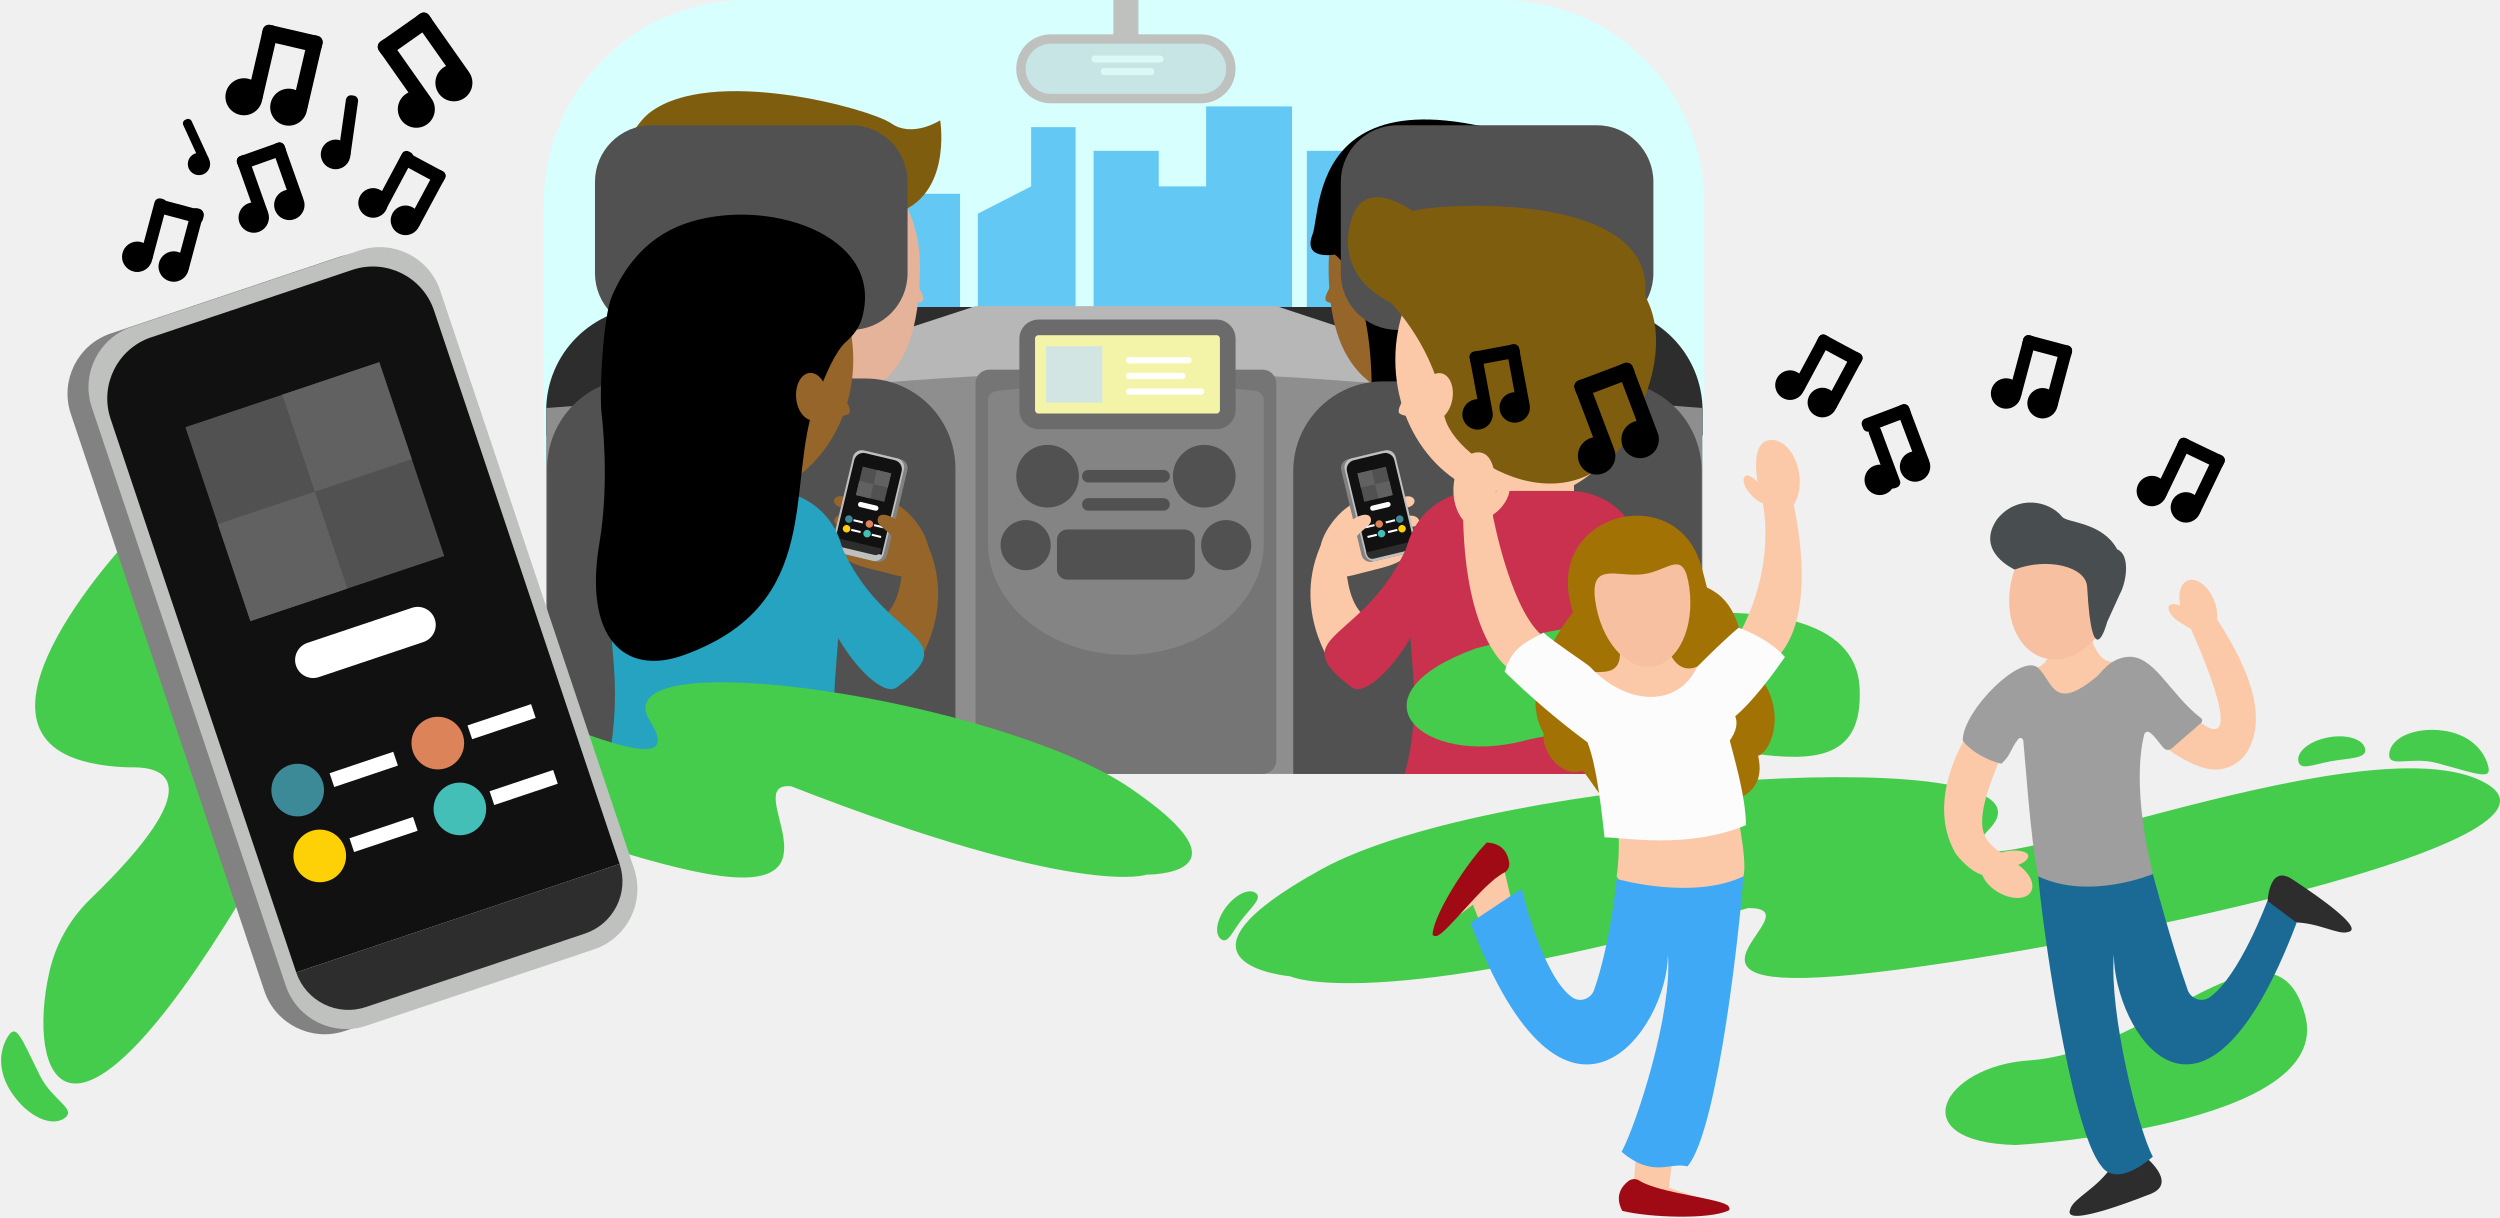
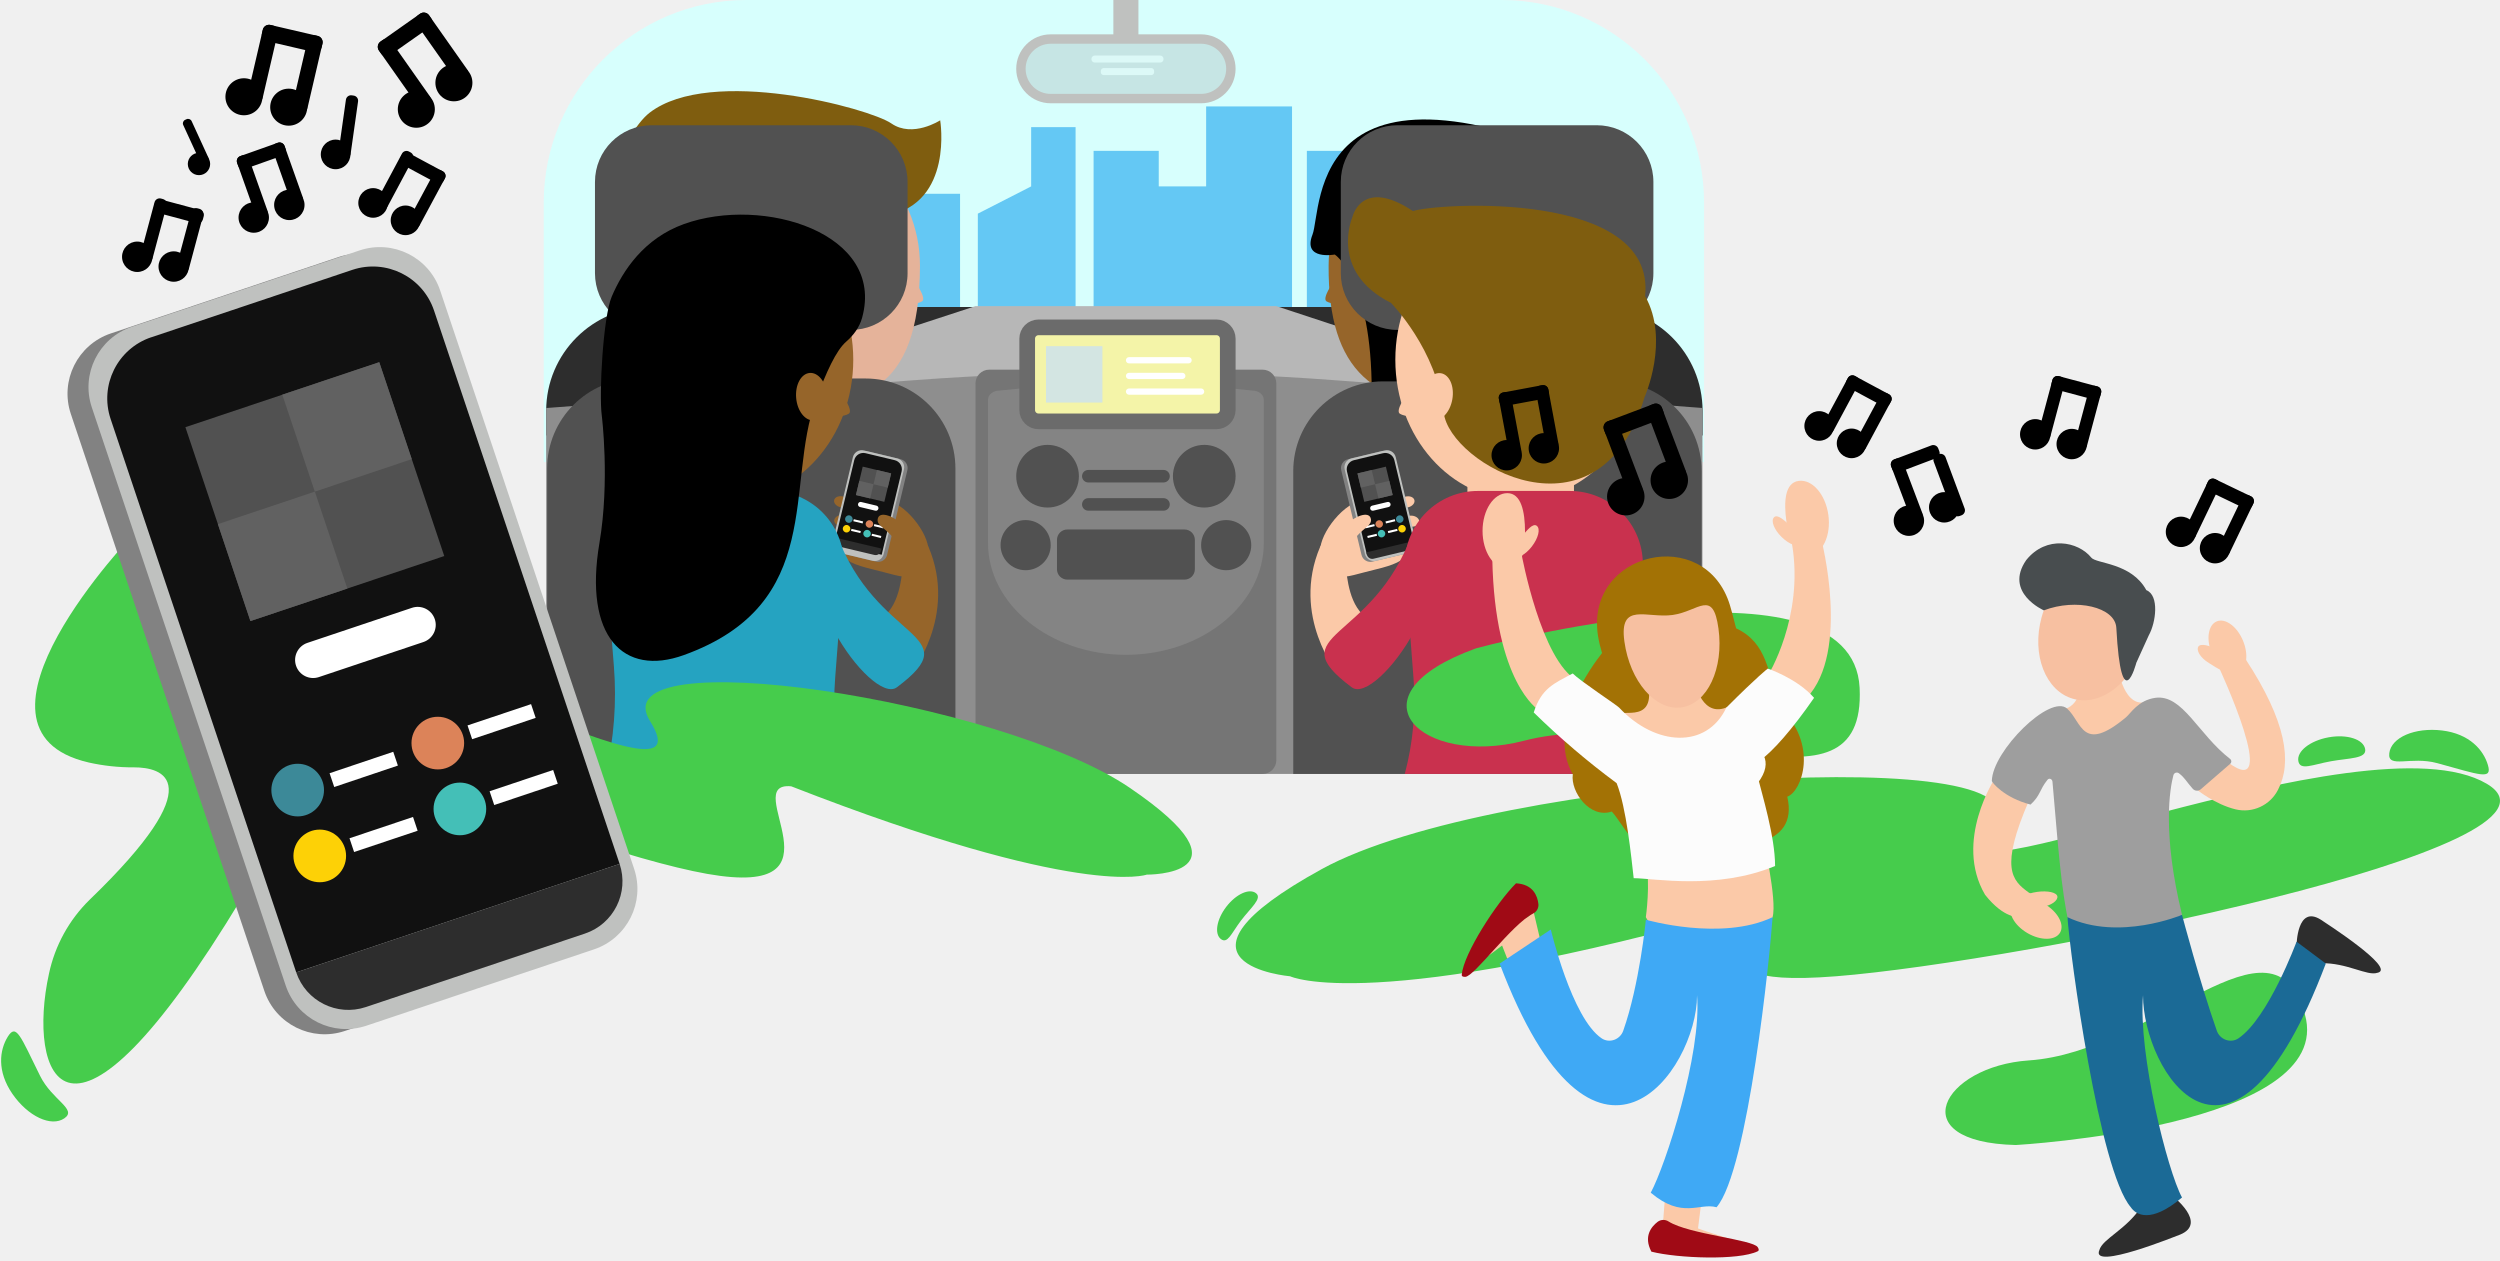
- <svg xmlns="http://www.w3.org/2000/svg" width="1715" height="835" viewBox="0 0 1715 835">
+ <svg xmlns="http://www.w3.org/2000/svg" width="1715" height="865" viewBox="0 0 1715 865">
  <defs>
    <style>.cls-1{fill:#46cc4c;}.cls-2{fill:#d7fffd;}.cls-3{fill:#bfc1bf;}.cls-4{fill:#c6e5e4;}.cls-5{fill:#dcf9f7;}.cls-6{fill:#64c8f4;}.cls-7{fill:#2d2d2d;}.cls-8{fill:#b7b7b7;}.cls-9{fill:#8e8e8e;}.cls-10{fill:#757575;}.cls-11{fill:#848484;}.cls-12{fill:#515151;}.cls-13{fill:#1c1c1c;}.cls-14{fill:#e5b39a;}.cls-15{fill:#7f5d0f;}.cls-16{fill:#96652a;}.cls-17{fill:#828282;}.cls-18{fill:#111;}.cls-19{fill:#3c8998;}.cls-20{fill:#fdd106;}.cls-21{fill:#fff;}.cls-22{fill:#dc8359;}.cls-23{fill:#44bfb7;}.cls-24{fill:#616161;}.cls-25{fill:#25a3c1;}.cls-26{fill:#fbc9a8;}.cls-27{fill:#c9314e;}.cls-28{fill:#f4f4a8;stroke:#6b6b6b;stroke-miterlimit:10;stroke-width:10.75px;}.cls-29{fill:#d3e5e2;}.cls-30{fill:#9e9e9e;}.cls-31{fill:#f7c0a1;}.cls-32{fill:#484d4f;}.cls-33{fill:#a37205;}.cls-34{fill:#3fa9f5;}.cls-35{fill:#fcfcfc;}.cls-36{fill:#1b6a96;}.cls-37{fill:#a00a15;}</style>
  </defs>
  <g id="Combined">
    <g id="Layer_42" data-name="Layer 42">
      <path class="cls-1" d="M248.17,431.8s12.75,26.51-82,183.72C44.26,817.61,18.63,735.92,33.59,668a100,100,0,0,1,27.89-50.77c85-82,49.64-90.84,30.32-90.83a137.3,137.3,0,0,1-30.92-3.32C-37.24,500.47,92,366,92,366" />
    </g>
    <g id="Layer_41" data-name="Layer 41">
      <path class="cls-2" d="M512.13,0h517.74A139.13,139.13,0,0,1,1169,139.13V317a0,0,0,0,1,0,0H373a0,0,0,0,1,0,0V139.13A139.13,139.13,0,0,1,512.13,0Z" />
      <rect class="cls-3" x="697.13" y="23.56" width="150.48" height="47.29" rx="23.65" />
      <rect class="cls-3" x="763.77" y="-0.08" width="17.2" height="47.29" />
      <rect class="cls-4" x="703.58" y="30.01" width="137.58" height="34.4" rx="17.2" />
      <rect class="cls-5" x="748.73" y="38.11" width="49.44" height="4.8" rx="2.27" />
      <rect class="cls-5" x="755.18" y="46.71" width="36.55" height="4.8" rx="1.95" />
      <rect class="cls-6" x="613.9" y="132.93" width="44.7" height="89.41" />
      <rect class="cls-6" x="577.48" y="160.38" width="26.42" height="60.96" />
      <rect class="cls-6" x="941.2" y="127.87" width="32.51" height="93.47" />
      <polygon class="cls-6" points="707.37 127.87 670.79 146.56 670.79 221.34 707.37 221.34 737.85 221.34 737.85 87.23 707.37 87.23 707.37 127.87" />
      <rect class="cls-6" x="896.5" y="103.49" width="44.7" height="117.85" />
      <polygon class="cls-6" points="827.41 127.87 794.9 127.87 794.9 103.49 750.2 103.49 750.2 221.34 794.9 221.34 827.41 221.34 886.34 221.34 886.34 73.01 827.41 73.01 827.41 127.87" />
      <path class="cls-7" d="M446,210.59h650.69a71.28,71.28,0,0,1,71.28,71.28v16.86a0,0,0,0,1,0,0H374.67a0,0,0,0,1,0,0V281.87A71.28,71.28,0,0,1,446,210.59Z" />
      <polygon class="cls-8" points="1167.92 306.33 374.67 306.33 669.19 210 875.56 210 1167.92 306.33" />
      <path class="cls-9" d="M916.79,260.91a1935.83,1935.83,0,0,0-291,0l-251.14,19V523.49a7.24,7.24,0,0,0,7,7.41h779.22a7.24,7.24,0,0,0,7-7.41V279.87l-1.61-.12Z" />
      <rect class="cls-10" x="669.19" y="253.59" width="206.37" height="277.32" rx="9.42" />
      <path class="cls-11" d="M772.37,449.21h0c-52,0-94.59-34.51-94.59-76.69V274.21c0-3.45,3.49-6.27,7.74-6.27l28.05-2.82a591,591,0,0,1,117.6,0l28.05,2.82c4.26,0,7.74,2.82,7.74,6.27v98.31C867,414.7,824.4,449.21,772.37,449.21Z" />
      <circle class="cls-12" cx="841.16" cy="373.97" r="17.2" />
      <circle class="cls-12" cx="718.63" cy="326.68" r="21.5" />
      <circle class="cls-12" cx="826.12" cy="326.68" r="21.5" />
      <circle class="cls-12" cx="703.58" cy="373.97" r="17.2" />
      <rect class="cls-12" x="742.28" y="322.38" width="60.19" height="8.6" rx="4.3" />
      <rect class="cls-12" x="742.28" y="341.73" width="60.19" height="8.6" rx="4.3" />
      <rect class="cls-12" x="725.08" y="363.22" width="94.59" height="34.4" rx="7.12" />
      <path class="cls-13" d="M514.4,202a98.89,98.89,0,1,0,98.89,98.89A98.89,98.89,0,0,0,514.4,202Zm0,169.83a70.94,70.94,0,1,1,71-70.94A70.94,70.94,0,0,1,514.4,371.82Z" />
      <path class="cls-13" d="M502.82,283.68H526a18.51,18.51,0,0,1,18.51,18.51v20.06a8.73,8.73,0,0,1-8.73,8.73H493a8.73,8.73,0,0,1-8.73-8.73V302.19A18.51,18.51,0,0,1,502.82,283.68Z" transform="translate(1028.81 614.66) rotate(180)" />
      <rect class="cls-13" x="424.12" y="287.98" width="180.58" height="25.8" />
      <rect class="cls-13" x="499.36" y="296.58" width="30.1" height="85.99" />
      <path class="cls-14" d="M631.11,182.31c-.11,89.69-43,96-96,96a96,96,0,1,1,96-96Z" />
      <path class="cls-15" d="M608.84,147.79s-59.9,27-55.3,83.5c-43.1,11.15-134,17.63-134,17.63l4.64-133.27c.34-10.85,12.21-31.18,21.37-38.27,42-32.47,150.86-3.12,165.92,7.3,14.64,10.13,33.5-2.15,33.5-2.15S654.32,139,608.84,147.79Z" />
      <path class="cls-14" d="M628,193.7s7.88,11.06,4.48,13.08-10,1.76-10,1.76" />
      <path class="cls-16" d="M911.43,182.31c-.43,72.69,31.57,97.69,96,96,53-1.41,96-43,96-96a96,96,0,1,0-192,0Z" />
      <path class="cls-16" d="M914.53,193.7s-7.88,11.06-4.47,13.08,10,1.76,10,1.76" />
      <path d="M1119,124.28C896,18,907.3,143.22,900.35,161s15.31,13.61,15.31,13.61S941,191,941,269s178,31,178,31S1142,248,1119,124.28Z" />
      <rect class="cls-17" x="972.21" y="223.49" width="15.01" height="42.62" />
      <rect class="cls-17" x="1060.57" y="223.49" width="15.01" height="42.62" />
      <rect class="cls-17" x="460.35" y="223.49" width="15.01" height="42.62" />
      <rect class="cls-17" x="548.72" y="223.49" width="15.01" height="42.62" />
      <path class="cls-12" d="M437.11,259.64H593.62a61.8,61.8,0,0,1,61.8,61.8V530.9a0,0,0,0,1,0,0H375.32a0,0,0,0,1,0,0V321.44A61.8,61.8,0,0,1,437.11,259.64Z" />
      <rect class="cls-12" x="408.15" y="85.91" width="214.44" height="140.41" rx="38.9" />
      <rect class="cls-12" x="919.79" y="85.91" width="214.44" height="140.41" rx="38.9" />
      <path class="cls-12" d="M948.75,261.62h157a61.57,61.57,0,0,1,61.57,61.57V530.9a0,0,0,0,1,0,0H887.17a0,0,0,0,1,0,0V323.19A61.57,61.57,0,0,1,948.75,261.62Z" />
      <ellipse class="cls-16" cx="574.23" cy="357.53" rx="5.29" ry="3.78" transform="matrix(1, -0.09, 0.09, 1, -28.82, 51.1)" />
      <ellipse class="cls-16" cx="577.4" cy="344.29" rx="3.78" ry="5.29" transform="translate(108.15 825.67) rotate(-76.54)" />
      <path class="cls-16" d="M606.82,355.25s15.9,14.19,12.84,32.07c-1.43,8.36-2.17,29.6-16.66,37.83l21.62,37.35s32.63-39.75,12.27-87.51C616.61,339.5,606.82,355.25,606.82,355.25Z" />
      <path class="cls-16" d="M636.6,379.45c-5.51,23.05-14.86,16.65-37.65,11.2-25.6-6.13-26-11.54-20.48-34.59s15.11-16.43,30.14-12.84S639,369.59,636.6,379.45Z" />
      <rect class="cls-17" x="580" y="311.3" width="36" height="72.23" rx="6.24" transform="translate(97.29 -129.65) rotate(13.46)" />
      <rect class="cls-3" x="577.64" y="310.74" width="36" height="72.23" rx="6.24" transform="translate(97.1 -129.12) rotate(13.46)" />
      <circle class="cls-12" cx="596.95" cy="341.24" r="11.38" />
      <path class="cls-18" d="M585.88,312.39h20.59a6.41,6.41,0,0,1,6.41,6.41v58.76a0,0,0,0,1,0,0H579.47a0,0,0,0,1,0,0V318.8A6.41,6.41,0,0,1,585.88,312.39Z" transform="translate(96.67 -129.29) rotate(13.46)" />
      <circle class="cls-19" cx="582.32" cy="356.09" r="2.58" />
      <circle class="cls-20" cx="580.74" cy="362.71" r="2.58" />
      <rect class="cls-12" x="589.22" y="322.17" width="20.03" height="20.03" transform="translate(93.78 -130.36) rotate(13.46)" />
      <rect class="cls-21" x="588.44" y="345.58" width="14.34" height="3.54" rx="1.77" transform="translate(97.21 -129.1) rotate(13.46)" />
      <rect class="cls-21" x="585.45" y="356.92" width="6.57" height="1.42" transform="translate(99.41 -127.21) rotate(13.46)" />
      <rect class="cls-21" x="583.87" y="363.53" width="6.57" height="1.42" transform="translate(100.91 -126.66) rotate(13.46)" />
      <circle class="cls-22" cx="596.41" cy="359.46" r="2.58" />
      <circle class="cls-23" cx="594.82" cy="366.08" r="2.58" />
      <rect class="cls-21" x="599.53" y="360.29" width="6.57" height="1.42" transform="translate(100.59 -130.4) rotate(13.46)" />
      <rect class="cls-21" x="597.95" y="366.9" width="6.57" height="1.42" transform="translate(102.08 -129.85) rotate(13.46)" />
      <rect class="cls-24" x="600.27" y="323.47" width="10.02" height="10.02" transform="translate(93.09 -131.87) rotate(13.46)" />
      <rect class="cls-24" x="588.2" y="330.88" width="10.02" height="10.02" transform="translate(94.48 -128.85) rotate(13.46)" />
      <path class="cls-7" d="M571.65,375h33.41a0,0,0,0,1,0,0v1.62a3.77,3.77,0,0,1-3.77,3.77H575.41a3.77,3.77,0,0,1-3.77-3.77V375a0,0,0,0,1,0,0Z" transform="matrix(0.97, 0.23, -0.23, 0.97, 104.07, -126.58)" />
      <path class="cls-16" d="M619.92,361c5.94,6.74,7.6,15.5,3.7,19.55s-5.41-5.48-11.35-12.22-10.83-8-10.18-12.19C603.06,349.87,614,354.23,619.92,361Z" />
      <path class="cls-25" d="M615.33,471.43c50.3-37.66-14.34-30.16-41.53-105.36C532.44,391.73,598,484.9,615.33,471.43Z" />
      <rect class="cls-26" x="462.81" y="290.13" width="73.09" height="73.09" />
      <ellipse class="cls-16" cx="500.43" cy="246.8" rx="84.91" ry="95.98" />
      <path class="cls-25" d="M578.9,530.9H415.52a239.58,239.58,0,0,0,5.6-74l-5.6-70a50.22,50.22,0,0,1,50.32-50.11h62.73a50.22,50.22,0,0,1,50.33,50.11l-6,78.49a195.83,195.83,0,0,0,6,65.52Z" />
      <path d="M469.16,153.71c54.3-19.57,138.33,6.2,122.23,64.32-1.8,6.53-5.9,12-10.93,16.38-6.89,6-13.61,20.73-20.7,39.9-21.53,58.14,6.87,139.83-90.6,175.06-41.48,15-68.87-12.67-57.94-76.93,7.23-42.55,1.6-87.36,1.6-87.36-2-15,.93-67.69,6.81-81.56C427.28,185.5,441.87,163.54,469.16,153.71Z" />
      <path class="cls-16" d="M577.7,270.77s7.91,11,4.52,13.07-10,1.8-10,1.8" />
      <ellipse class="cls-16" cx="556.84" cy="272.09" rx="10.71" ry="16.31" transform="translate(-21.48 49.27) rotate(-4.97)" />
      <ellipse class="cls-26" cx="968.32" cy="357.53" rx="3.78" ry="5.29" transform="translate(528.24 1291.22) rotate(-85.03)" />
      <ellipse class="cls-26" cx="965.15" cy="344.29" rx="5.29" ry="3.78" transform="translate(-53.63 234.15) rotate(-13.46)" />
      <path class="cls-26" d="M935.72,355.25s-15.9,14.19-12.83,32.07c1.43,8.36,2.16,29.6,16.65,37.83L917.92,462.5S885.3,422.75,905.66,375C925.93,339.5,935.72,355.25,935.72,355.25Z" />
      <path class="cls-26" d="M905.94,379.45c5.52,23.05,14.87,16.65,37.66,11.2,25.6-6.13,26-11.54,20.48-34.59S949,339.63,933.94,343.22,903.58,369.59,905.94,379.45Z" />
      <rect class="cls-17" x="926.55" y="311.3" width="36" height="72.23" rx="6.24" transform="translate(1944.02 465.43) rotate(166.54)" />
      <rect class="cls-3" x="928.91" y="310.74" width="36" height="72.23" rx="6.24" transform="translate(1948.55 463.77) rotate(166.54)" />
      <circle class="cls-12" cx="945.59" cy="341.24" r="11.38" />
      <path class="cls-18" d="M929.66,312.39h33.41a0,0,0,0,1,0,0v58.76a6.41,6.41,0,0,1-6.41,6.41H936.07a6.41,6.41,0,0,1-6.41-6.41V312.39A0,0,0,0,1,929.66,312.39Z" transform="translate(1947.04 460.2) rotate(166.54)" />
      <circle class="cls-19" cx="960.22" cy="356.09" r="2.58" />
      <circle class="cls-20" cx="961.8" cy="362.71" r="2.58" />
      <rect class="cls-12" x="933.29" y="322.17" width="20.03" height="20.03" transform="translate(1938.02 435.68) rotate(166.54)" />
      <rect class="cls-21" x="939.76" y="345.58" width="14.34" height="3.54" rx="1.77" transform="translate(1948.71 464.74) rotate(166.54)" />
      <rect class="cls-21" x="950.53" y="356.92" width="6.57" height="1.42" transform="translate(1964.67 483.42) rotate(166.54)" />
      <rect class="cls-21" x="952.11" y="363.53" width="6.57" height="1.42" transform="translate(1969.33 496.1) rotate(166.54)" />
      <circle class="cls-22" cx="946.14" cy="359.46" r="2.58" />
      <circle class="cls-23" cx="947.72" cy="366.08" r="2.58" />
      <rect class="cls-21" x="936.45" y="360.29" width="6.57" height="1.42" transform="translate(1937.68 493.34) rotate(166.54)" />
      <rect class="cls-21" x="938.03" y="366.9" width="6.57" height="1.42" transform="translate(1942.34 506.02) rotate(166.54)" />
      <rect class="cls-24" x="932.26" y="323.47" width="10.02" height="10.02" transform="translate(1925.25 429.78) rotate(166.54)" />
      <rect class="cls-24" x="944.33" y="330.88" width="10.02" height="10.02" transform="translate(1950.79 441.58) rotate(166.54)" />
      <path class="cls-7" d="M941.25,375h25.88a3.77,3.77,0,0,1,3.77,3.77v1.62a0,0,0,0,1,0,0H937.49a0,0,0,0,1,0,0v-1.62A3.77,3.77,0,0,1,941.25,375Z" transform="translate(1970.09 522.87) rotate(166.54)" />
      <path class="cls-26" d="M922.63,361c-6,6.74-7.6,15.5-3.7,19.55s5.4-5.48,11.35-12.22,10.82-8,10.18-12.19C939.48,349.87,928.57,354.23,922.63,361Z" />
      <path class="cls-27" d="M927.21,471.43c-50.29-37.66,14.35-30.16,41.54-105.36C1010.11,391.73,944.52,484.9,927.21,471.43Z" />
      <rect class="cls-26" x="1006.64" y="290.13" width="73.09" height="73.09" transform="translate(2086.38 653.35) rotate(-180)" />
      <ellipse class="cls-26" cx="1042.11" cy="246.8" rx="84.91" ry="95.98" />
      <path class="cls-27" d="M963.65,530.9H1127a239.59,239.59,0,0,1-5.61-74l5.61-70a50.22,50.22,0,0,0-50.32-50.11H1014a50.22,50.22,0,0,0-50.32,50.11l6,78.49a196.09,196.09,0,0,1-6,65.52Z" />
      <path class="cls-26" d="M964.85,270.77s-7.92,11-4.52,13.07,10,1.8,10,1.8" />
      <path class="cls-15" d="M954.2,207.77s31.72,32.09,36.22,75.24c3.68,35.29,107.05,94.25,137.75-10.61,0,0,17.47-38.93.38-69.28,7.6-73.25-143.09-63.76-159.26-58.31-35.41-23.53-41.55,4.15-41.55,4.15S911.48,186.3,954.2,207.77Z" />
      <ellipse class="cls-26" cx="985.7" cy="272.09" rx="16.31" ry="10.71" transform="translate(546.14 1195.36) rotate(-79.97)" />
      <rect class="cls-28" x="704.66" y="224.56" width="137.58" height="64.49" rx="7.74" />
      <rect class="cls-29" x="717.55" y="237.46" width="38.7" height="38.7" />
      <rect class="cls-21" x="772.37" y="255.74" width="40.85" height="4.3" rx="2.15" />
      <rect class="cls-21" x="772.37" y="266.48" width="53.74" height="4.3" rx="2.15" />
      <rect class="cls-21" x="772.37" y="244.99" width="45.14" height="4.3" rx="2.15" />
    </g>
    <g id="Layer_40" data-name="Layer 40">
      <path class="cls-1" d="M885,669.73s55.18,26.75,314.32-46.82c46.81,0-66.88,56.85,60.18,46.82s520-88.61,446.39-132.08c-83.05-49.08-399.66,92-341.1,30.93s-339.35-37.62-458,27.58S885,669.73,885,669.73Z" />
      <path class="cls-1" d="M1012.7,444.71s258.28-70.19,263,27.16-128.71,9.93-230.35,36.3C975.26,526.36,922.61,477.16,1012.7,444.71Z" />
      <path class="cls-1" d="M1382.84,785.49s220-12.31,198.34-89.56-103.1,25.69-189.34,31.51C1332.38,731.45,1304.05,783.55,1382.84,785.49Z" />
      <path class="cls-1" d="M861.57,612.7c4.62,3.52-3.56,10-10.19,18.73s-9.21,16.3-13.83,12.78-3-13.42,3.65-22.12S857,609.18,861.57,612.7Z" />
      <path class="cls-1" d="M1706.72,524.86c3.07,10.4-5.41,6.69-34.74-1.33-18.16-5-34.24,4-32.93-6.83s17.52-17.85,36.21-15.59S1703.64,514.36,1706.72,524.86Z" />
      <path class="cls-1" d="M5.4,711.09c5.76-9.19,8.6-.39,22.06,26.88,8.34,16.87,25.73,22.94,16.73,29.17s-25-1.27-35.68-16.75S-.4,720.37,5.4,711.09Z" />
      <path class="cls-1" d="M1622.49,513.82c1.22,6.72-10.86,6.12-23.52,8.41s-21.09,6.61-22.31-.11,8.06-14,20.71-16.31S1621.28,507.11,1622.49,513.82Z" />
-       <path class="cls-7" d="M1572.39,632.78l-16.94-12.19s.17-28.11,16.66-17.67c1.12.83,52.82,33.8,38.71,36.44C1603.87,641.69,1589.87,632.37,1572.39,632.78Z" />
-       <path class="cls-7" d="M1449.16,799.44l21-7.14s24.57,18.73,5.42,26.63c-1.4.45-61.64,25.06-55.42,10.65C1422.28,821.8,1438.93,815.4,1449.16,799.44Z" />
-       <path class="cls-26" d="M1486.89,513.59s12.47,10.17,26.75,13.63a25.85,25.85,0,0,0,29.07-13.42c9.81-18.83,5.9-46.74-22.39-89.84-17.53,6.69-18,6.18-18,6.18s43.06,92.46,6.18,64.9" />
-       <path class="cls-26" d="M1495.33,426.84c6.29,3.88,12,8.48,15.47,2.79,1.45-2.36-2.47-7.41-8.76-11.29s-12.56-5.1-14-2.74S1489,423,1495.33,426.84Z" />
-       <path class="cls-26" d="M1348.74,505.58s-28.62,43.34-7,80.21C1355,602.57,1365,601,1365,601s26.78-6.57,6.76-16.69c-11.66-8.41-20-16.81.29-63.53" />
-       <path class="cls-26" d="M1380.11,594.33c-7.32,1-14.35,3-15.29-3.63-.39-2.74,5.22-5.81,12.53-6.85s13.56.34,14,3.09S1387.42,593.29,1380.11,594.33Z" />
-       <ellipse class="cls-26" cx="1376.62" cy="602.03" rx="11.58" ry="19.15" transform="translate(162.96 1487.79) rotate(-59.74)" />
-       <ellipse class="cls-26" cx="1508.02" cy="416.01" rx="11.58" ry="19.15" transform="translate(-44.25 610.06) rotate(-22.55)" />
-       <path class="cls-26" d="M1391.59,459s18.39,1.67,15.05-25,26.75-1.64,26.75-1.64,5,31.77,25.08,18.33C1458.47,450.65,1425,514.24,1391.59,459Z" />
-       <path class="cls-30" d="M1489.72,513.46a3.92,3.92,0,0,1-5.48-.34c-4.34-4.86-5.44-7.6-9.49-10.65a2.41,2.41,0,0,0-3.79,1.3c-2.38,9-7.85,39.38,5.9,95.74-5,3.34-35.11,31.76-75.24,16.72-6.49-26-8.36-45.14-13.63-108-.16-1.85-2.26-2.74-3.42-1.29-5.65,7-4.68,10.64-11.62,17-18.14-4.67-26.56-15.31-26.55-16.2.37-20.56,40.19-60.05,51.71-49.58,10.2,9.28,10.2,31,40.29,5.94,3.3-2.75,8.36-11.71,20.07-13.38,18.76-2.68,29.41,24.94,51.34,41.87a2.16,2.16,0,0,1,.12,3.36Z" />
-       <path class="cls-31" d="M1449.75,414.44c-7.07,25.7-28.3,42.26-47.41,37s-28.86-30.35-21.79-56.05,27-30.68,46.09-25.42S1456.82,388.74,1449.75,414.44Z" />
-       <path class="cls-32" d="M1382.07,390.71s-27.54-12.16-12.09-34.48c13.74-17.17,35.65-12.85,44.64-1.71,3.47,4.29,27.47,3.43,37.77,22.32h0c9.1,3.64,6.51,22.35,1.72,30.9l-8.58,18.89s-10.31,39.49-13.74-24C1431,388.45,1404.22,382.23,1382.07,390.71Z" />
-       <path class="cls-33" d="M1076.23,408.22A90,90,0,0,0,1079,420c-6.69,8.49-38.45,51-20.06,83.24-1.67,11.89,11.7,30.57,26.75,25.48,8.36,8.49,33.44,61.15,61.86,22.08,23.4,3.4,66.87,3.4,58.51-32.28,10-3.39,21.74-35.67-5-61.15-8.36-23.78-8.36-44.16-30.1-54.35-1.17-4.38-2.44-9.88-4.2-15.75C1149.84,331.25,1067.19,350.36,1076.23,408.22Z" />
-       <polygon class="cls-26" points="1008.73 616.23 1013.91 629.49 1027.12 636.29 1038.83 626.26 1032.14 597.84 1008.73 616.23" />
-       <polyline class="cls-26" points="1122.42 790.1 1147.5 793.44 1144.15 820.19 1120.75 811.84 1122.42 790.1" />
-       <path class="cls-26" d="M1109.05,601.18s3.34-23.41,0-38.45S1189.29,546,1189.29,546s10,43.47,6.69,55.17C1193.3,610.55,1125.76,632.94,1109.05,601.18Z" />
-       <path class="cls-26" d="M1062.23,439c-25.08-13.38-38.45-86.94-38.45-86.94l-20.06,3.34c1.67,85.27,31.76,103.66,31.76,103.66Z" />
-       <path class="cls-26" d="M1026.17,337c0,14.32-2.75,25.13-12.14,25.13s-17-11.6-17-25.91,7.61-25.92,17-25.92S1026.17,322.66,1026.17,337Z" />
-       <path class="cls-26" d="M1030.88,346.86c-4.45,5.77-10.16,8.8-12.76,6.76s.51-6.65,5-12.42,8.52-10.52,11.13-8.48S1035.32,341.08,1030.88,346.86Z" />
-       <path class="cls-26" d="M1205.5,330c2,14.17,6.21,24.51,15.51,23.2s15.22-13.84,13.24-28-11.13-24.61-20.43-23.3S1203.52,315.81,1205.5,330Z" />
-       <path class="cls-26" d="M1202.21,340.42c5.2,5.1,11.28,7.31,13.57,4.93s-1.43-6.51-6.63-11.61-9.89-9.24-12.19-6.86S1197,335.32,1202.21,340.42Z" />
-       <path class="cls-26" d="M1092.33,464.09c-5-8.36,23.4,6.68,18.39-21.74l31.76-3.34s5,28.42,25.08,16.72c15.55-9.08-21.73,46.81-21.73,46.81S1104,487.49,1092.33,464.09Z" />
-       <path class="cls-26" d="M1192.64,435.66s25.08-40.12,16.72-90.28c13.37-3.34,20.06-3.34,20.06-3.34s20.06,76.91-10,108.67S1192.64,435.66,1192.64,435.66Z" />
-       <path class="cls-31" d="M1158.86,403.13c3.79,27.45-7.58,51.68-25.4,54.14s-35.34-17.79-39.13-45.23,15.28-15.71,33.11-18.17S1155.08,375.69,1158.86,403.13Z" />
-       <path id="Pants-2" data-name="Pants" class="cls-34" d="M1196,601.18c-1.67,25.08-16.72,173.87-38.45,199-11.7-3.34-23.41,8.36-45.14-10,10-18.39,35.11-95.3,31.76-135.42,0,51.83-70.21,150.47-135.42-21.74l35.11-23.4s14.28,60.7,34.82,74.65c5.34,3.63,12.69.94,14.85-5.15,11.24-31.8,15.54-76.19,15.54-76.19S1160.87,617.9,1196,601.18Z" />
-       <path id="Shirt-2" data-name="Shirt" class="cls-35" d="M1058.89,434c-12.76,6.83-21.46,10.1-26.75,26.75A542.49,542.49,0,0,0,1089,509.23c6.69,16.72,10,50.15,11.71,65.2,13.37,0,56.84,8.36,97-8.36,0-20.28-9.1-49.66-11.89-61.08-1-3.93-1.5-9.16,1.8-11.5,8.42-6,21.8-21,36.84-42.78-11.7-13.37-31.76-20.06-31.76-20.06s-6.69,5-28.42,26.75c-13.38,28.42-48.49,26.75-73.57,0C1088.89,455.52,1064.18,439.28,1058.89,434Z" />
-       <path id="Boob" class="cls-35" d="M1164.22,475.79s58.51,10,3.34,50.16" />
-       <path id="Pants-3" data-name="Pants" class="cls-36" d="M1398.28,601.18c1.67,25.08,21.73,173.87,43.47,199,3.34,5,13.37,11.7,35.11-6.69-10-18.39-30.1-98.64-26.75-138.76,0,51.83,60.18,150.47,125.39-21.74l-20.07-15s-19.29,52.34-39.83,66.29c-5.34,3.63-12.69.94-14.85-5.15-11.24-31.8-23.89-79.53-23.89-79.53S1433.39,617.9,1398.28,601.18Z" />
-       <path class="cls-26" d="M1171.86,826.13c-.39,3.27-10.28,4.77-22.09,3.35s-19.39-14.37-19-17.65,9.42,1.47,20.06,5C1165.89,821.87,1172.26,822.85,1171.86,826.13Z" />
-       <path class="cls-26" d="M996.37,628.25c-2.46-2.2,2-11.16,9.92-20s22.9-7.64,25.36-5.43-6.61,6.87-15.62,13.55C1003.28,625.81,998.82,630.45,996.37,628.25Z" />
-       <path class="cls-37" d="M1185.79,827.56c-3.42-5.26-47.12-8.83-61.1-17.59a6.55,6.55,0,0,0-7.52.18c-4.42,3.38-9.84,10.06-4.31,20.49,18.26,4.62,59.9,6.1,72.92-.25C1186.89,829.84,1186.51,828.66,1185.79,827.56Z" />
-       <path class="cls-37" d="M985.18,642.12c6.27-.24,31.77-35.91,46.46-43.4a6.54,6.54,0,0,0,3.71-6.55c-.63-5.52-3.58-13.6-15.37-14.21-13.34,13.29-36,48.27-37.22,62.7C982.66,641.9,983.87,642.17,985.18,642.12Z" />
-       <circle cx="1095.29" cy="312.71" r="12.85" />
-       <rect x="1088.1" y="258.97" width="10.63" height="54.93" rx="4.47" transform="translate(-30.66 404.95) rotate(-20.7)" />
-       <circle cx="1125.13" cy="301.44" r="12.85" />
-       <rect x="1117.93" y="247.69" width="10.63" height="54.93" rx="4.47" transform="translate(-24.75 414.77) rotate(-20.7)" />
-       <rect x="1079.4" y="254.73" width="42.52" height="11.52" rx="4.51" transform="translate(-21.03 405.83) rotate(-20.7)" />
-       <circle cx="1289.5" cy="329.19" r="10.43" />
-       <rect x="1283.65" y="285.53" width="8.64" height="44.62" rx="3.63" transform="matrix(0.94, -0.35, 0.35, 0.94, -25.67, 475.1)" />
-       <circle cx="1313.73" cy="320.03" r="10.43" />
-       <rect x="1307.89" y="276.38" width="8.64" height="44.62" rx="3.63" transform="translate(-20.87 483.07) rotate(-20.7)" />
-       <rect x="1276.59" y="282.09" width="34.54" height="9.36" rx="3.66" transform="translate(-17.85 475.82) rotate(-20.7)" />
-       <circle cx="1476.16" cy="336.85" r="10.43" />
-       <rect x="1486.23" y="298.7" width="8.64" height="44.62" rx="3.63" transform="translate(285.79 -613.52) rotate(25.65)" />
-       <circle cx="1499.51" cy="348.06" r="10.43" />
-       <rect x="1509.59" y="309.91" width="8.64" height="44.62" rx="3.63" transform="translate(292.95 -622.53) rotate(25.65)" />
-       <rect x="1492.59" y="306.04" width="34.54" height="9.36" rx="3.66" transform="translate(283.24 -622.89) rotate(25.65)" />
+       <path class="cls-7" d="M1592.39,660.78l-16.94-12.19s.17-28.11,16.66-17.67c1.12.83,52.82,33.8,38.71,36.44C1623.87,669.69,1609.87,660.37,1592.39,660.78Z" />
+       <path class="cls-7" d="M1469.16,827.44l21-7.14s24.57,18.73,5.42,26.63c-1.4.45-61.64,25.06-55.42,10.65C1442.28,849.8,1458.93,843.4,1469.16,827.44Z" />
+       <path class="cls-26" d="M1506.89,541.59s12.47,10.17,26.75,13.63a25.85,25.85,0,0,0,29.07-13.42c9.81-18.83,5.9-46.74-22.39-89.84-17.53,6.69-18,6.18-18,6.18s43.06,92.46,6.18,64.9" />
+       <path class="cls-26" d="M1515.33,454.84c6.29,3.88,12,8.48,15.47,2.79,1.45-2.36-2.47-7.41-8.76-11.29s-12.56-5.1-14-2.74S1509,451,1515.33,454.84Z" />
+       <path class="cls-26" d="M1368.74,533.58s-28.62,43.34-7,80.21C1375,630.57,1385,629,1385,629s26.78-6.57,6.76-16.69c-11.66-8.41-20-16.81.29-63.53" />
+       <path class="cls-26" d="M1400.11,622.33c-7.32,1-14.35,3-15.29-3.63-.39-2.74,5.22-5.81,12.53-6.85s13.56.34,14,3.09S1407.42,621.29,1400.11,622.33Z" />
+       <ellipse class="cls-26" cx="1396.62" cy="630.03" rx="11.58" ry="19.15" transform="translate(148.7 1518.95) rotate(-59.74)" />
+       <ellipse class="cls-26" cx="1528.02" cy="444.01" rx="11.58" ry="19.15" transform="translate(-53.46 619.87) rotate(-22.55)" />
+       <path class="cls-26" d="M1411.59,487s18.39,1.67,15.05-25,26.75-1.64,26.75-1.64,5,31.77,25.08,18.33C1478.47,478.65,1445,542.24,1411.59,487Z" />
+       <path class="cls-30" d="M1509.72,541.46a3.92,3.92,0,0,1-5.48-.34c-4.34-4.86-5.44-7.6-9.49-10.65a2.41,2.41,0,0,0-3.79,1.3c-2.38,9-7.85,39.38,5.9,95.74-5,3.34-35.11,31.76-75.24,16.72-6.49-26-8.36-45.14-13.63-108-.16-1.85-2.26-2.74-3.42-1.29-5.65,7-4.68,10.64-11.62,17-18.14-4.67-26.56-15.31-26.55-16.2.37-20.56,40.19-60.05,51.71-49.58,10.2,9.28,10.2,31,40.29,5.94,3.3-2.75,8.36-11.71,20.07-13.38,18.76-2.68,29.41,24.94,51.34,41.87a2.16,2.16,0,0,1,.12,3.36Z" />
+       <path class="cls-31" d="M1469.75,442.44c-7.07,25.7-28.3,42.26-47.41,37s-28.86-30.35-21.79-56.05,27-30.68,46.09-25.42S1476.82,416.74,1469.75,442.44Z" />
+       <path class="cls-32" d="M1402.07,418.71s-27.54-12.16-12.09-34.48c13.74-17.17,35.65-12.85,44.64-1.71,3.47,4.29,27.47,3.43,37.77,22.32h0c9.1,3.64,6.51,22.35,1.72,30.9l-8.58,18.89s-10.31,39.49-13.74-24C1451,416.45,1424.22,410.23,1402.07,418.71Z" />
+       <path class="cls-33" d="M1096.23,436.22A90,90,0,0,0,1099,448c-6.69,8.49-38.45,51-20.06,83.24-1.67,11.89,11.7,30.57,26.75,25.48,8.36,8.49,33.44,61.15,61.86,22.08,23.4,3.4,66.87,3.4,58.51-32.28,10-3.39,21.74-35.67-5-61.15-8.36-23.78-8.36-44.16-30.1-54.35-1.17-4.38-2.44-9.88-4.2-15.75C1169.84,359.25,1087.19,378.36,1096.23,436.22Z" />
+       <polygon class="cls-26" points="1028.73 644.23 1033.91 657.49 1047.12 664.29 1058.83 654.26 1052.14 625.84 1028.73 644.23" />
+       <polyline class="cls-26" points="1142.42 818.1 1167.5 821.44 1164.15 848.19 1140.75 839.84 1142.42 818.1" />
+       <path class="cls-26" d="M1129.05,629.18s3.34-23.41,0-38.45S1209.29,574,1209.29,574s10,43.47,6.69,55.17C1213.3,638.55,1145.76,660.94,1129.05,629.18Z" />
+       <path class="cls-26" d="M1082.23,467c-25.08-13.38-38.45-86.94-38.45-86.94l-20.06,3.34c1.67,85.27,31.76,103.66,31.76,103.66Z" />
+       <path class="cls-26" d="M1046.17,365c0,14.32-2.75,25.13-12.14,25.13s-17-11.6-17-25.91,7.61-25.92,17-25.92S1046.17,350.66,1046.17,365Z" />
+       <path class="cls-26" d="M1050.88,374.86c-4.45,5.77-10.16,8.8-12.76,6.76s.51-6.65,5-12.42,8.52-10.52,11.13-8.48S1055.32,369.08,1050.88,374.86Z" />
+       <path class="cls-26" d="M1225.5,358c2,14.17,6.21,24.51,15.51,23.2s15.22-13.84,13.24-28-11.13-24.61-20.43-23.3S1223.52,343.81,1225.5,358Z" />
+       <path class="cls-26" d="M1222.21,368.42c5.2,5.1,11.28,7.31,13.57,4.93s-1.43-6.51-6.63-11.61-9.89-9.24-12.19-6.86S1217,363.32,1222.21,368.42Z" />
+       <path class="cls-26" d="M1112.33,492.09c-5-8.36,23.4,6.68,18.39-21.74l31.76-3.34s5,28.42,25.08,16.72c15.55-9.08-21.73,46.81-21.73,46.81S1124,515.49,1112.33,492.09Z" />
+       <path class="cls-26" d="M1212.64,463.66s25.08-40.12,16.72-90.28c13.37-3.34,20.06-3.34,20.06-3.34s20.06,76.91-10,108.67S1212.64,463.66,1212.64,463.66Z" />
+       <path class="cls-31" d="M1178.86,431.13c3.79,27.45-7.58,51.68-25.4,54.14s-35.34-17.79-39.13-45.23,15.28-15.71,33.11-18.17S1175.08,403.69,1178.86,431.13Z" />
+       <path id="Pants-2" data-name="Pants" class="cls-34" d="M1216,629.18c-1.67,25.08-16.72,173.87-38.45,199-11.7-3.34-23.41,8.36-45.14-10,10-18.39,35.11-95.3,31.76-135.42,0,51.83-70.21,150.47-135.42-21.74l35.11-23.4s14.28,60.7,34.82,74.65c5.34,3.63,12.69.94,14.85-5.15,11.24-31.8,15.54-76.19,15.54-76.19S1180.87,645.9,1216,629.18Z" />
+       <path id="Shirt-2" data-name="Shirt" class="cls-35" d="M1078.89,462c-12.76,6.83-21.46,10.1-26.75,26.75A542.49,542.49,0,0,0,1109,537.23c6.69,16.72,10,50.15,11.71,65.2,13.37,0,56.84,8.36,97-8.36,0-20.28-9.1-49.66-11.89-61.08-1-3.93-1.5-9.16,1.8-11.5,8.42-6,21.8-21,36.84-42.78-11.7-13.37-31.76-20.06-31.76-20.06s-6.69,5-28.42,26.75c-13.38,28.42-48.49,26.75-73.57,0C1108.89,483.52,1084.18,467.28,1078.89,462Z" />
+       <path id="Boob" class="cls-35" d="M1184.22,503.79s58.51,10,3.34,50.16" />
+       <path id="Pants-3" data-name="Pants" class="cls-36" d="M1418.28,629.18c1.67,25.08,21.73,173.87,43.47,199,3.34,5,13.37,11.7,35.11-6.69-10-18.39-30.1-98.64-26.75-138.76,0,51.83,60.18,150.47,125.39-21.74l-20.07-15s-19.29,52.34-39.83,66.29c-5.34,3.63-12.69.94-14.85-5.15-11.24-31.8-23.89-79.53-23.89-79.53S1453.39,645.9,1418.28,629.18Z" />
+       <path class="cls-26" d="M1191.86,854.13c-.39,3.27-10.28,4.77-22.09,3.35s-19.39-14.37-19-17.65,9.42,1.47,20.06,5C1185.89,849.87,1192.26,850.85,1191.86,854.13Z" />
+       <path class="cls-26" d="M1016.37,656.25c-2.46-2.2,2-11.16,9.92-20s22.9-7.64,25.36-5.43-6.61,6.87-15.62,13.55C1023.28,653.81,1018.82,658.45,1016.37,656.25Z" />
+       <path class="cls-37" d="M1205.79,855.56c-3.42-5.26-47.12-8.83-61.1-17.59a6.55,6.55,0,0,0-7.52.18c-4.42,3.38-9.84,10.06-4.31,20.49,18.26,4.62,59.9,6.1,72.92-.25C1206.89,857.84,1206.51,856.66,1205.79,855.56Z" />
+       <path class="cls-37" d="M1005.18,670.12c6.27-.24,31.77-35.91,46.46-43.4a6.54,6.54,0,0,0,3.71-6.55c-.63-5.52-3.58-13.6-15.37-14.21-13.34,13.29-36,48.27-37.22,62.7C1002.66,669.9,1003.87,670.17,1005.18,670.12Z" />
+       <circle cx="1115.29" cy="340.71" r="12.85" />
+       <rect x="1108.1" y="286.97" width="10.63" height="54.93" rx="4.47" transform="translate(-39.27 413.82) rotate(-20.7)" />
+       <circle cx="1145.13" cy="329.44" r="12.85" />
+       <rect x="1137.93" y="275.69" width="10.63" height="54.93" rx="4.47" transform="translate(-33.36 423.64) rotate(-20.7)" />
+       <rect x="1099.4" y="282.73" width="42.52" height="11.52" rx="4.51" transform="translate(-29.63 414.71) rotate(-20.7)" />
+       <circle cx="1309.5" cy="357.19" r="10.43" />
+       <rect x="1303.65" y="313.53" width="8.64" height="44.62" rx="3.63" transform="translate(-34.28 483.97) rotate(-20.7)" />
+       <circle cx="1333.73" cy="348.03" r="10.43" />
+       <rect x="1327.89" y="304.38" width="8.64" height="44.62" rx="3.63" transform="matrix(0.94, -0.35, 0.35, 0.94, -29.48, 491.95)" />
+       <rect x="1296.59" y="310.09" width="34.54" height="9.36" rx="3.66" transform="translate(-26.45 484.69) rotate(-20.7)" />
+       <circle cx="1496.16" cy="364.85" r="10.43" />
+       <rect x="1506.23" y="326.7" width="8.64" height="44.62" rx="3.63" transform="translate(299.88 -619.42) rotate(25.65)" />
+       <circle cx="1519.51" cy="376.06" r="10.43" />
+       <rect x="1529.59" y="337.91" width="8.64" height="44.62" rx="3.63" transform="translate(307.04 -628.42) rotate(25.65)" />
+       <rect x="1512.59" y="334.04" width="34.54" height="9.36" rx="3.66" transform="translate(297.33 -628.79) rotate(25.65)" />
      <circle cx="94.15" cy="176.15" r="10.43" />
      <rect x="101.04" y="135.61" width="8.64" height="44.62" rx="3.63" transform="translate(44.39 -21.86) rotate(14.98)" />
      <circle cx="119.17" cy="182.85" r="10.43" />
      <rect x="126.07" y="142.31" width="8.64" height="44.62" rx="3.63" transform="translate(46.97 -28.1) rotate(14.98)" />
      <rect x="105.16" y="139.56" width="34.54" height="9.36" rx="3.66" transform="matrix(0.97, 0.26, -0.26, 0.97, 41.44, -26.74)" />
-       <circle cx="1376.17" cy="269.94" r="10.43" />
-       <rect x="1383.05" y="229.39" width="8.64" height="44.62" rx="3.63" transform="translate(111.96 -349.53) rotate(14.96)" />
-       <circle cx="1401.2" cy="276.62" r="10.43" />
-       <rect x="1408.08" y="236.08" width="8.64" height="44.62" rx="3.63" transform="translate(114.53 -355.76) rotate(14.96)" />
-       <rect x="1387.16" y="233.33" width="34.54" height="9.36" rx="3.66" transform="translate(109 -354.39) rotate(14.96)" />
+       <circle cx="1396.17" cy="297.94" r="10.43" />
+       <rect x="1403.05" y="257.39" width="8.64" height="44.62" rx="3.63" transform="translate(119.86 -353.74) rotate(14.96)" />
+       <circle cx="1421.2" cy="304.62" r="10.43" />
+       <rect x="1428.08" y="264.08" width="8.64" height="44.62" rx="3.63" transform="translate(122.44 -359.97) rotate(14.96)" />
+       <rect x="1407.16" y="261.33" width="34.54" height="9.36" rx="3.66" transform="translate(116.91 -358.61) rotate(14.96)" />
      <circle cx="174.07" cy="149.23" r="10.43" />
      <rect x="168.66" y="105.55" width="8.64" height="44.62" rx="3.63" transform="translate(-32.8 65.22) rotate(-19.54)" />
      <circle cx="198.48" cy="140.56" r="10.43" />
      <rect x="193.07" y="96.88" width="8.64" height="44.62" rx="3.63" transform="translate(-28.5 72.89) rotate(-19.54)" />
      <rect x="162.01" y="102.23" width="34.54" height="9.36" rx="3.66" transform="translate(-25.43 66.13) rotate(-19.54)" />
-       <circle cx="1013.61" cy="284.29" r="10.43" />
-       <rect x="1011.55" y="240.7" width="8.64" height="44.62" rx="3.63" transform="translate(-31 190.67) rotate(-10.56)" />
-       <circle cx="1039.08" cy="279.54" r="10.43" />
-       <rect x="1037.02" y="235.95" width="8.64" height="44.62" rx="3.63" transform="translate(-29.7 195.26) rotate(-10.56)" />
-       <rect x="1008.1" y="238.62" width="34.54" height="9.36" rx="3.66" transform="translate(-27.22 192.08) rotate(-10.56)" />
-       <circle cx="1227.96" cy="264.21" r="10.16" />
-       <rect x="1238.46" y="227.71" width="8.41" height="43.45" rx="3.54" transform="translate(266.29 -558.72) rotate(28.26)" />
-       <circle cx="1250.18" cy="276.15" r="10.16" />
-       <rect x="1260.68" y="239.66" width="8.41" height="43.45" rx="3.54" transform="translate(274.59 -567.82) rotate(28.26)" />
-       <rect x="1245.08" y="235.73" width="33.64" height="9.11" rx="3.57" transform="translate(264.25 -568.92) rotate(28.26)" />
+       <circle cx="1033.61" cy="312.29" r="10.43" />
+       <rect x="1031.55" y="268.7" width="8.64" height="44.62" rx="3.63" transform="translate(-35.79 194.82) rotate(-10.56)" />
+       <circle cx="1059.08" cy="307.54" r="10.43" />
+       <rect x="1057.02" y="263.95" width="8.64" height="44.62" rx="3.63" transform="translate(-34.49 199.4) rotate(-10.56)" />
+       <rect x="1028.1" y="266.62" width="34.54" height="9.36" rx="3.66" transform="translate(-32.02 196.22) rotate(-10.56)" />
+       <circle cx="1247.96" cy="292.21" r="10.16" />
+       <rect x="1258.46" y="255.71" width="8.41" height="43.45" rx="3.54" transform="translate(281.93 -564.85) rotate(28.26)" />
+       <circle cx="1270.18" cy="304.15" r="10.16" />
+       <rect x="1280.68" y="267.66" width="8.41" height="43.45" rx="3.54" transform="translate(290.24 -573.95) rotate(28.26)" />
+       <rect x="1265.08" y="263.73" width="33.64" height="9.11" rx="3.57" transform="translate(279.89 -575.05) rotate(28.26)" />
      <circle cx="255.96" cy="139.21" r="10.16" />
      <rect x="266.46" y="102.71" width="8.41" height="43.45" rx="3.54" transform="matrix(0.88, 0.47, -0.47, 0.88, 91.2, -113.34)" />
      <circle cx="230.22" cy="105.93" r="10.16" />
      <rect x="234.71" y="65.27" width="8.41" height="43.45" rx="3.54" transform="translate(14.56 -32.64) rotate(8.06)" />
      <circle cx="136.5" cy="112.49" r="7.67" />
      <rect x="131.13" y="80.51" width="6.35" height="32.8" rx="2.67" transform="translate(-28.18 64.84) rotate(-24.65)" />
      <circle cx="278.18" cy="151.15" r="10.16" />
      <rect x="288.68" y="114.66" width="8.41" height="43.45" rx="3.54" transform="translate(99.5 -122.43) rotate(28.26)" />
      <rect x="273.08" y="110.73" width="33.64" height="9.11" rx="3.57" transform="translate(89.16 -123.54) rotate(28.26)" />
      <circle cx="167.34" cy="66.38" r="12.7" />
      <rect x="174.99" y="16.61" width="10.51" height="54.3" rx="4.42" transform="translate(14.59 -39.69) rotate(13.09)" />
      <circle cx="198.05" cy="73.52" r="12.7" />
      <rect x="205.69" y="23.75" width="10.51" height="54.3" rx="4.42" transform="translate(17.01 -46.46) rotate(13.09)" />
      <rect x="179.44" y="20.74" width="42.03" height="11.38" rx="4.46" transform="translate(11.2 -44.72) rotate(13.09)" />
      <circle cx="285.6" cy="74.94" r="12.7" />
      <rect x="272.07" y="23.1" width="10.51" height="54.3" rx="4.42" transform="translate(21.6 168.73) rotate(-35.13)" />
      <circle cx="311.38" cy="56.8" r="12.7" />
      <rect x="297.86" y="4.96" width="10.51" height="54.3" rx="4.42" transform="translate(36.74 180.27) rotate(-35.13)" />
      <rect x="256.86" y="17.94" width="42.03" height="11.38" rx="4.46" transform="translate(37.02 164.2) rotate(-35.13)" />
    </g>
    <g id="Layer_43" data-name="Layer 43">
      <path class="cls-1" d="M786.65,600s-45.45,16.89-243.87-60.59C505.93,535.9,584.5,617,485.24,599.5S89.29,462.71,150.47,434.05c69.08-32.35,342,134.8,295.51,60.7-35.55-56.65,240.61-14.56,329.12,45.73S786.65,600,786.65,600Z" />
    </g>
    <g id="Layer_39" data-name="Layer 39">
      <rect class="cls-17" x="108.4" y="189.43" width="252.07" height="504.72" rx="43.64" transform="translate(-128.29 97.45) rotate(-18.54)" />
      <rect class="cls-3" x="122.93" y="184.87" width="252.07" height="505.73" rx="43.68" transform="translate(-126.24 101.86) rotate(-18.54)" />
      <path class="cls-18" d="M170.72,196.73H316.12a44.3,44.3,0,0,1,44.3,44.3V641.39a0,0,0,0,1,0,0h-234a0,0,0,0,1,0,0V241a44.3,44.3,0,0,1,44.3-44.3Z" transform="translate(-120.6 99.13) rotate(-18.54)" />
      <circle class="cls-19" cx="204.21" cy="542" r="18.06" />
      <circle class="cls-20" cx="219.35" cy="587.16" r="18.06" />
      <rect class="cls-12" x="145.83" y="267.14" width="140.26" height="140.26" transform="translate(-96.02 86.15) rotate(-18.54)" />
      <rect class="cls-21" x="200.45" y="428.37" width="100.41" height="24.75" rx="12.38" transform="translate(-127.11 102.55) rotate(-18.54)" />
      <rect class="cls-21" x="224.97" y="522.35" width="45.97" height="9.96" transform="matrix(0.95, -0.32, 0.32, 0.95, -154.78, 106.19)" />
      <rect class="cls-21" x="240.11" y="567.51" width="45.97" height="9.96" transform="translate(-168.35 113.34) rotate(-18.54)" />
      <circle class="cls-22" cx="300.34" cy="509.76" r="18.06" />
      <circle class="cls-23" cx="315.48" cy="554.92" r="18.06" />
      <rect class="cls-21" x="321.1" y="490.11" width="45.97" height="9.96" transform="translate(-139.55 135.07) rotate(-18.54)" />
      <rect class="cls-21" x="336.24" y="535.27" width="45.97" height="9.96" transform="translate(-153.12 142.23) rotate(-18.54)" />
      <rect class="cls-24" x="202.99" y="257.81" width="70.13" height="70.13" transform="translate(-80.76 90.88) rotate(-18.54)" />
      <rect class="cls-24" x="158.8" y="346.6" width="70.13" height="70.13" transform="translate(-111.28 81.43) rotate(-18.54)" />
      <path class="cls-7" d="M203.1,628.9h234a0,0,0,0,1,0,0v0a37.75,37.75,0,0,1-37.75,37.75H240.85A37.75,37.75,0,0,1,203.1,628.9v0A0,0,0,0,1,203.1,628.9Z" transform="translate(-189.33 135.36) rotate(-18.54)" />
    </g>
  </g>
</svg>
